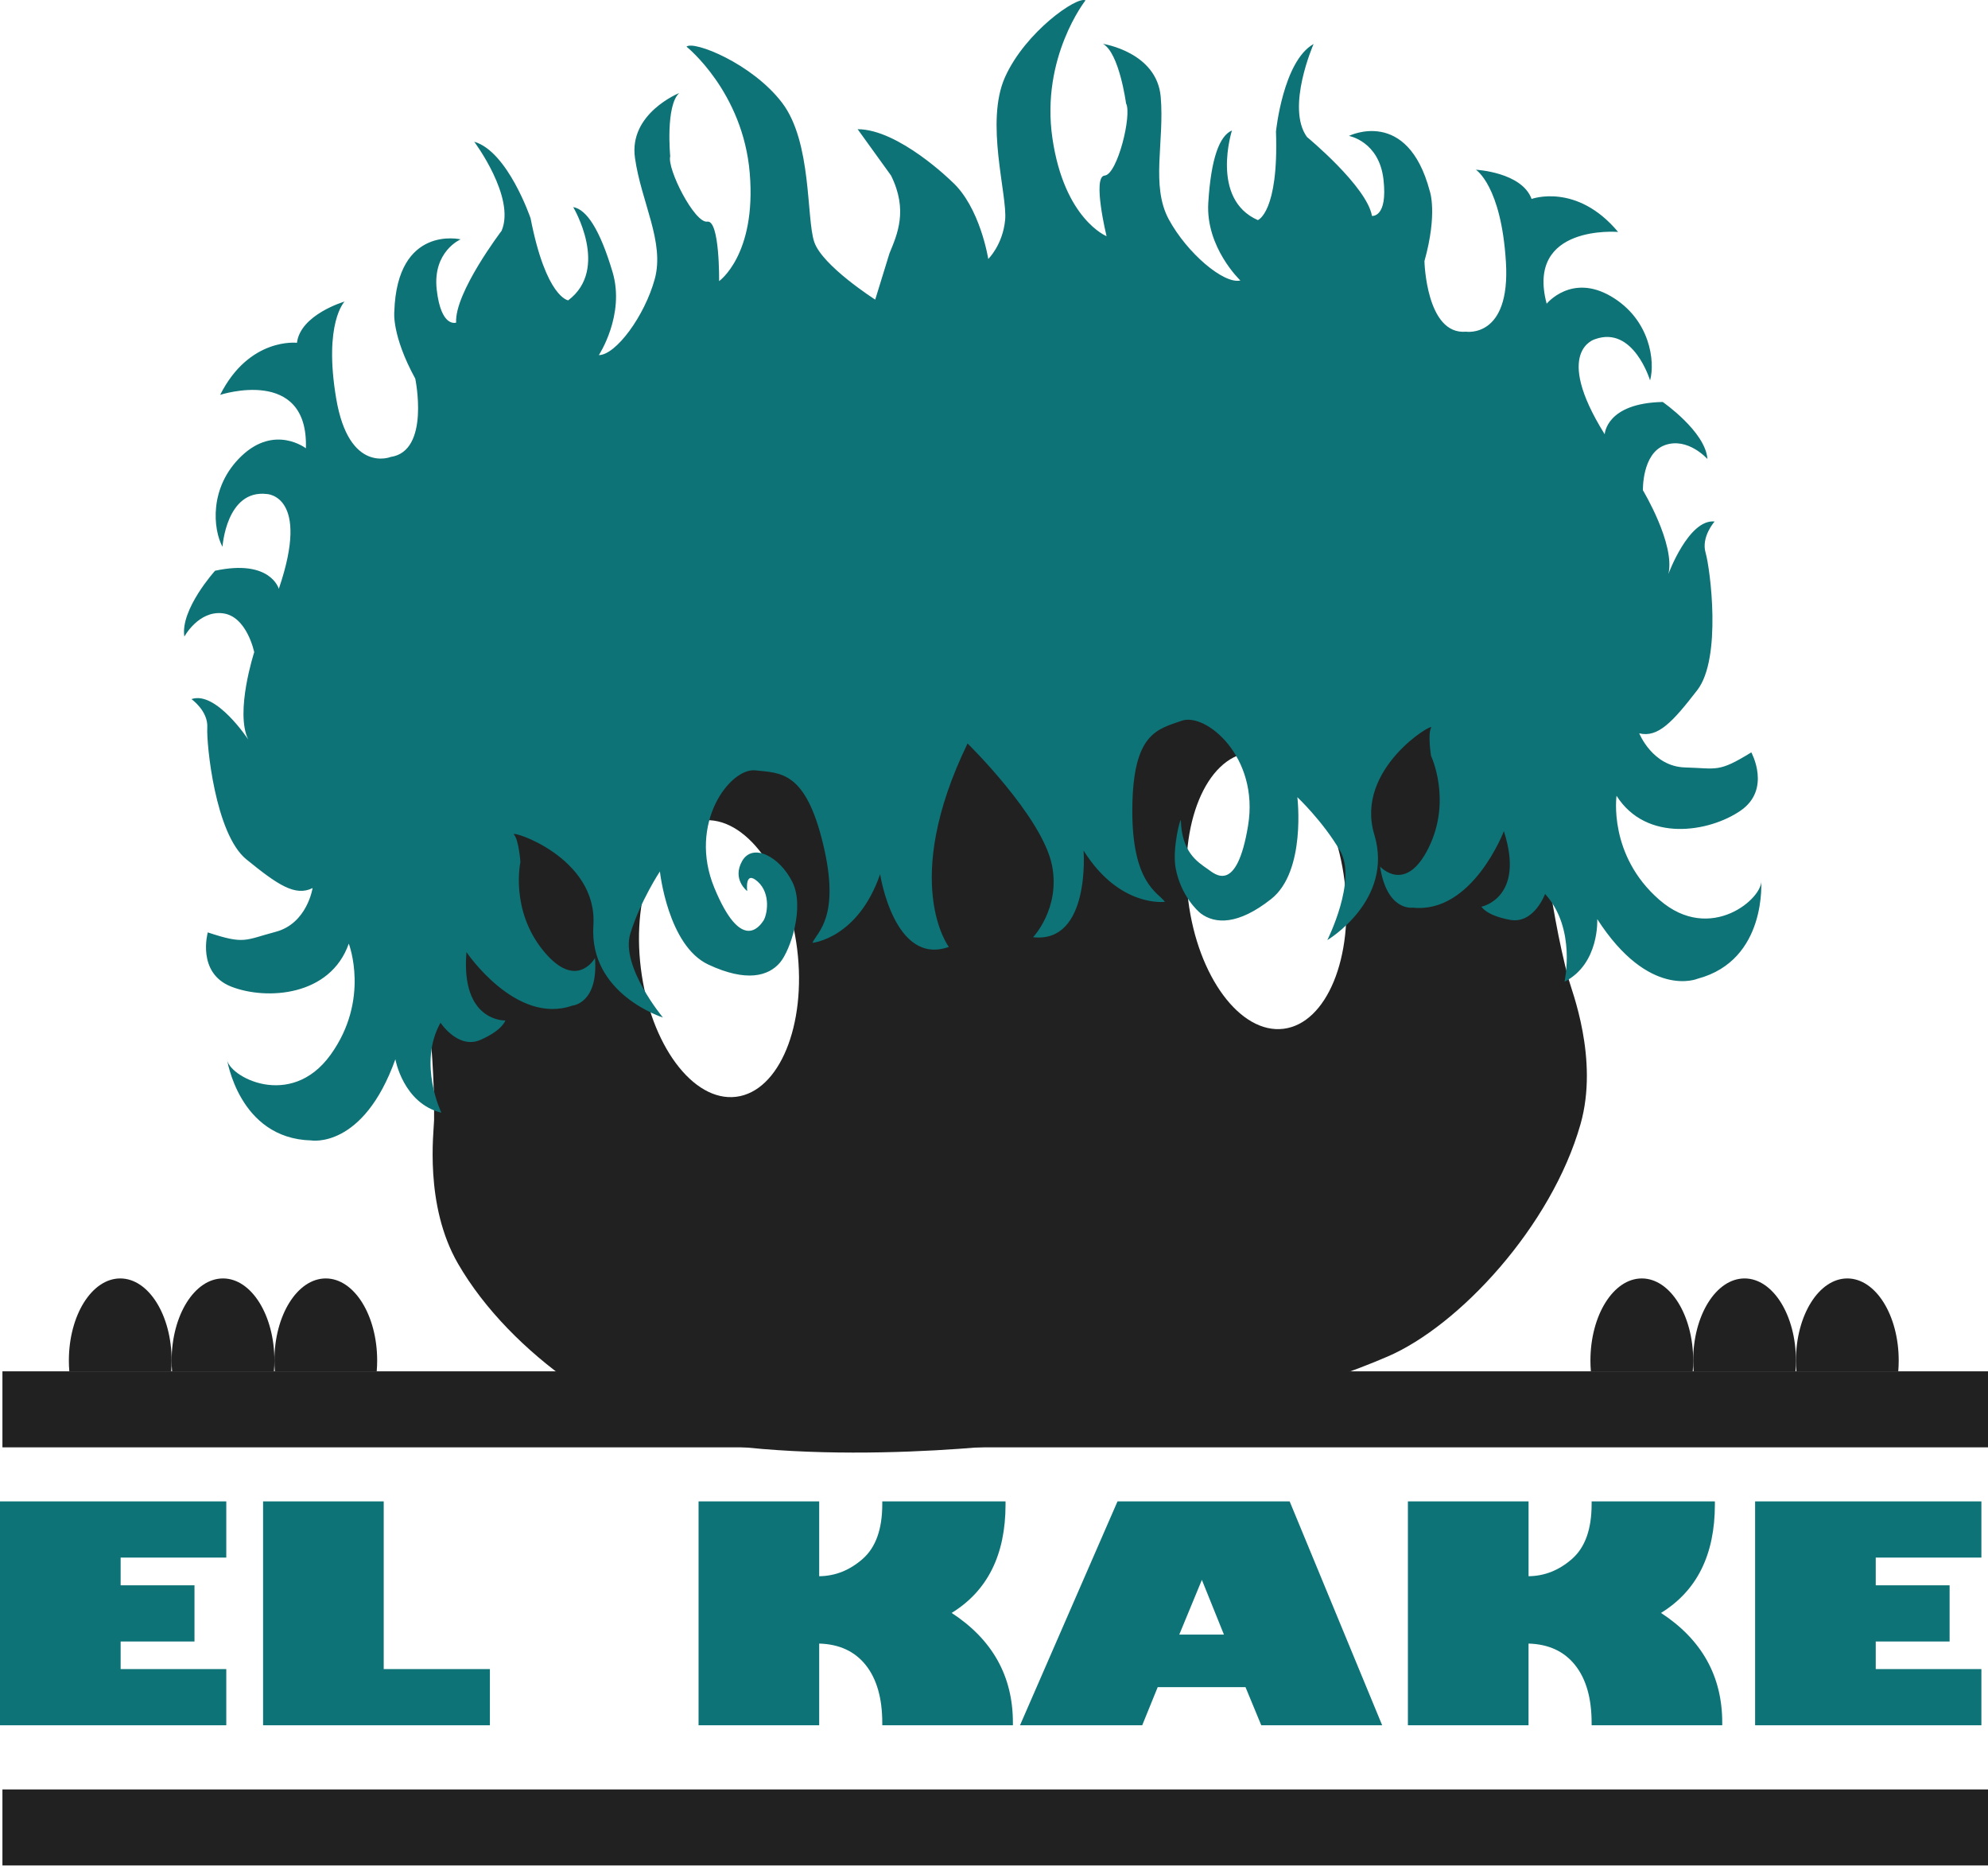
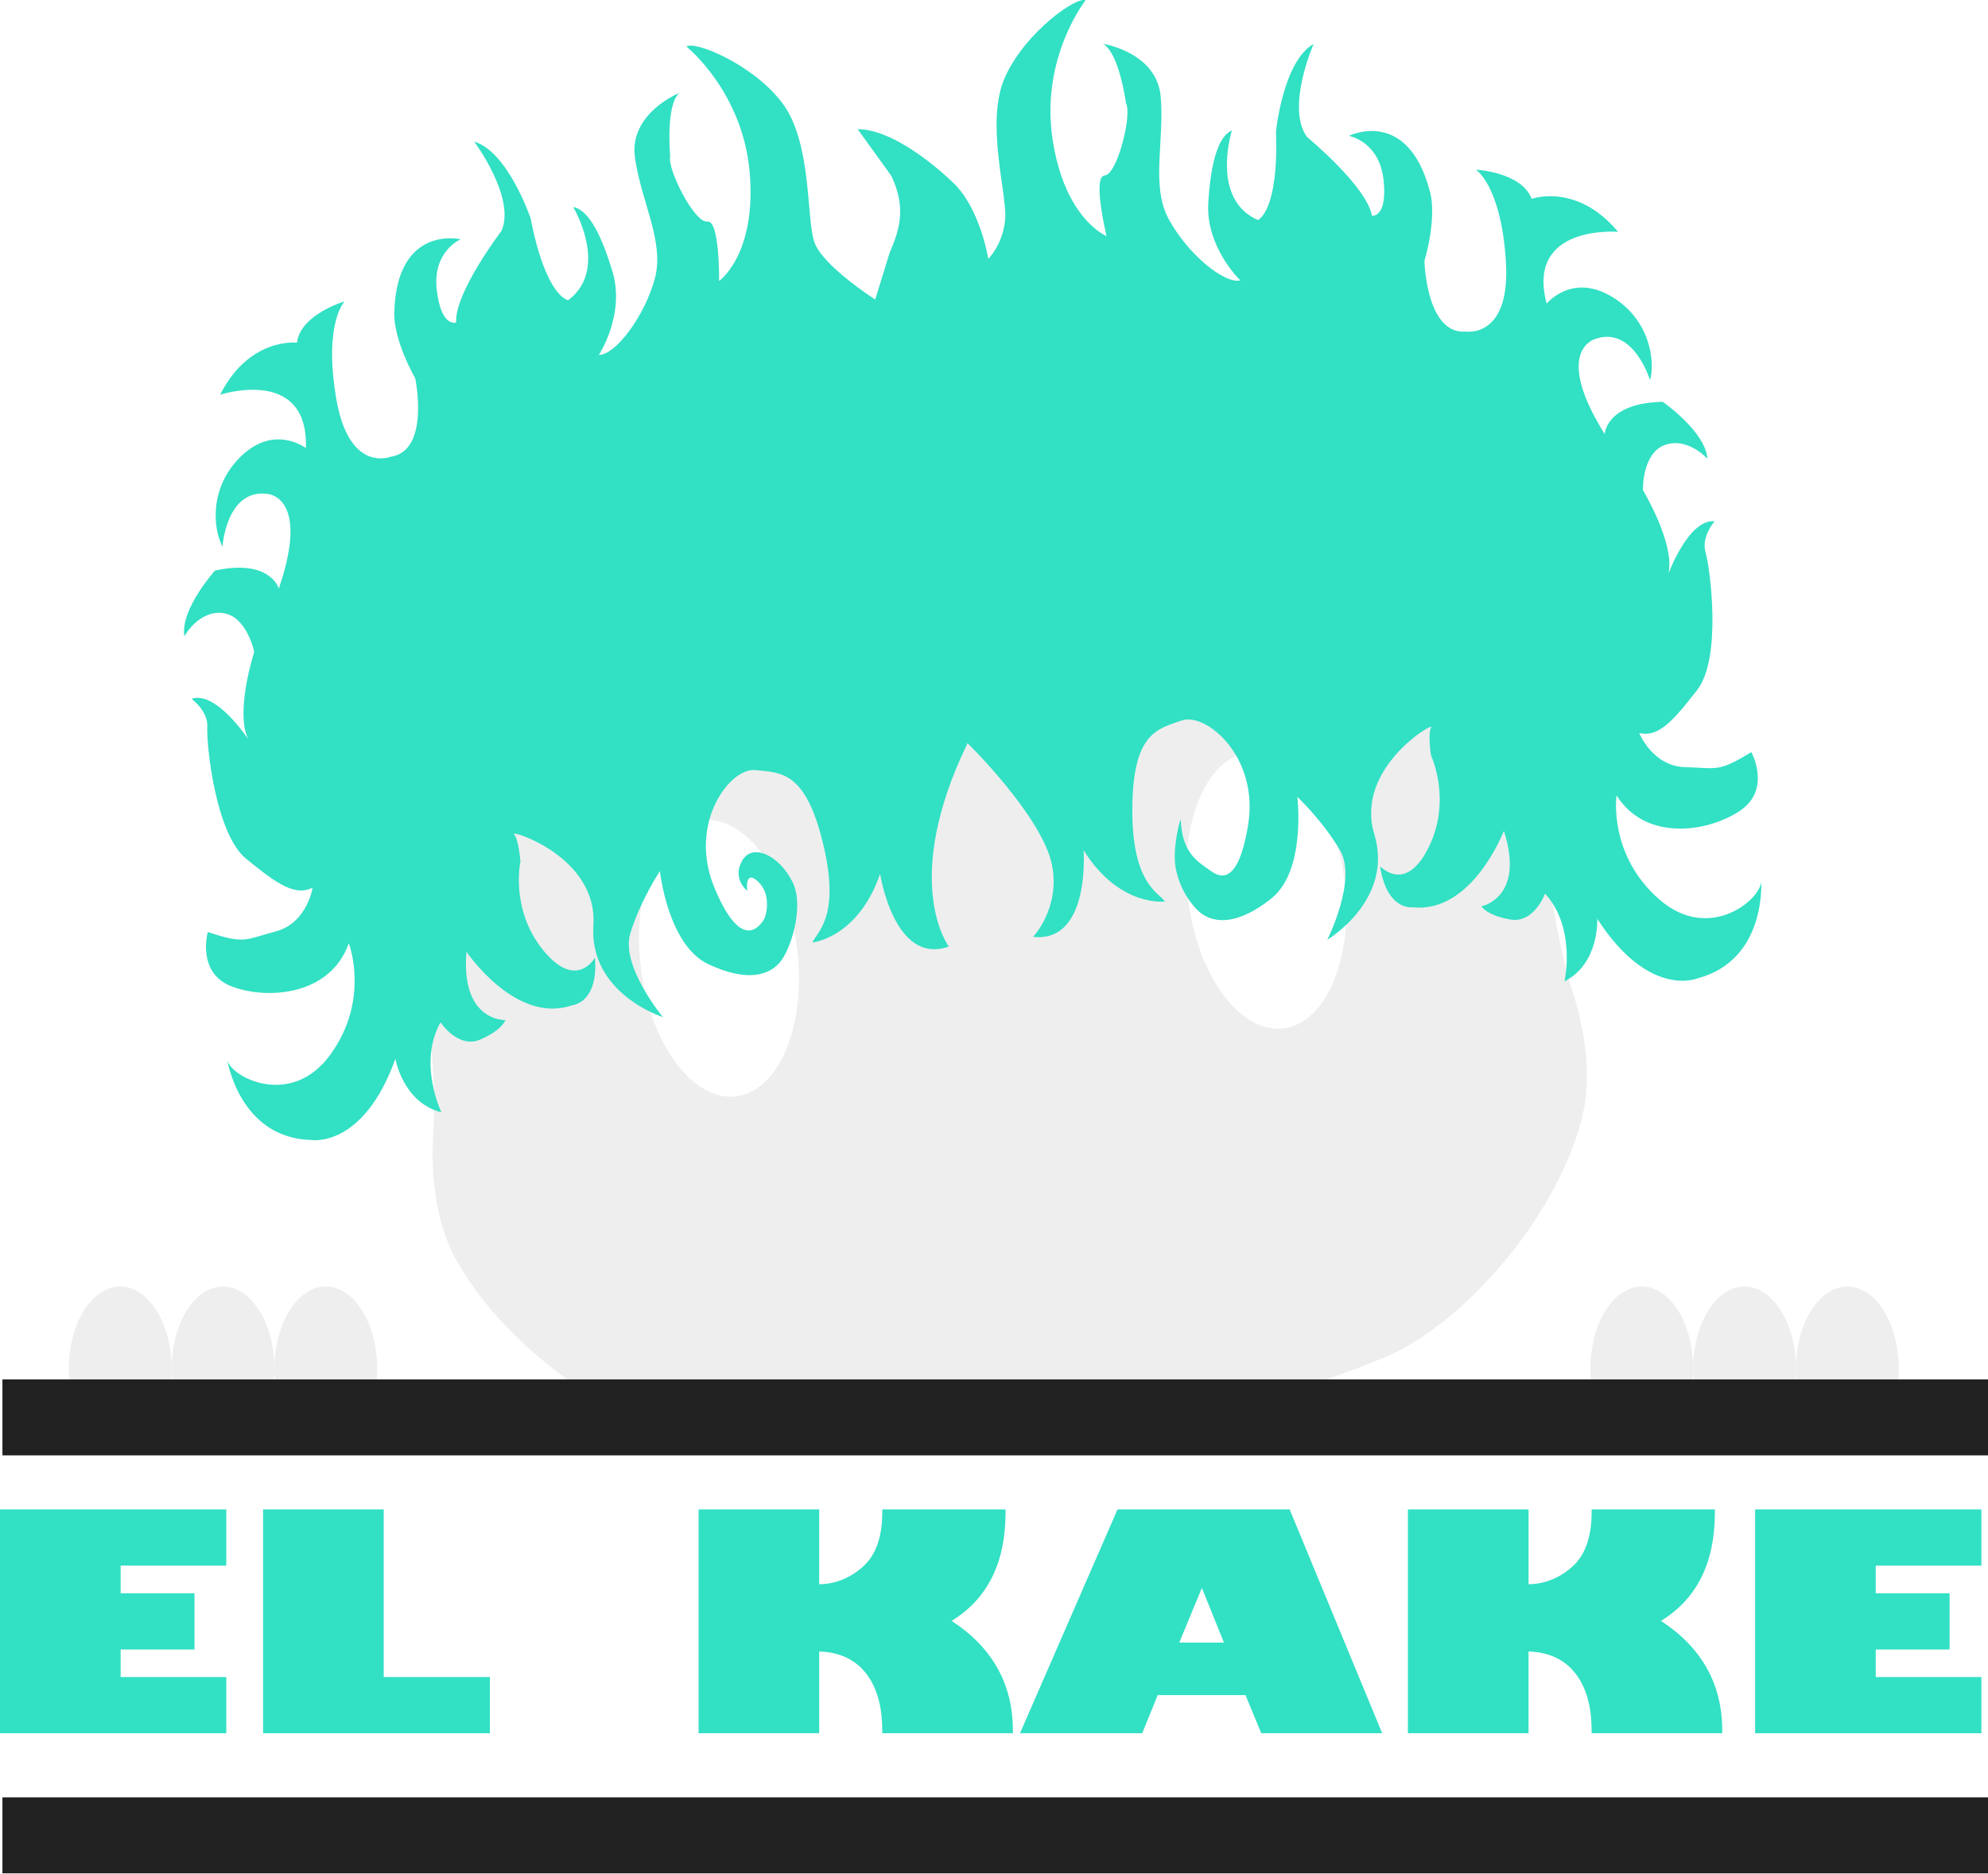
- <svg xmlns="http://www.w3.org/2000/svg" version="1.1" x="0px" y="0px" width="883.66px" height="828.98px" viewBox="0 0 883.66 828.98" style="overflow:visible;enable-background:new 0 0 883.66 828.98;" xml:space="preserve">
+ <svg xmlns="http://www.w3.org/2000/svg" version="1.1" x="0px" y="0px" width="883.66px" height="832.82px" viewBox="0 0 883.66 832.82" style="overflow:visible;enable-background:new 0 0 883.66 832.82;" xml:space="preserve">
  <style type="text/css">
	.st0{fill:#212121;}
- 	.st1{fill:#0D7377;}
- 	.st2{display:none;}
- 	.st3{display:inline;fill:#0D7377;}
+ 	.st1{fill:#EEEEEE;}
+ 	.st2{fill:#32E0C4;}
+ 	.st3{display:none;}
+ 	.st4{display:inline;fill:#32E0C4;}
</style>
  <defs>
</defs>
  <g>
    <g>
      <line class="st0" x1="416.25" y1="523.28" x2="476.14" y2="523.28" />
-       <path class="st0" d="M697.21,435.07c-8.92-33.43-12.84-76.61-12.84-76.61s-81.59-98.5-263.26-85.09    c-179.44,31.44-234.45,146.91-234.45,146.91s6.76,42.83,6.29,77.42c-0.07,4.98-4.47,37.71,10.62,63.83    c23.65,40.95,74.27,73.67,108.37,79.15c70.69,11.37,154.46-0.88,154.46-0.88s84.67-8.67,150.43-36.99    c31.72-13.66,72.79-57.77,85.71-103.26C710.77,470.54,698.49,439.88,697.21,435.07z M327.22,487.4    c-19.18,2.38-38.15-23.17-42.36-57.07s7.92-63.32,27.11-65.7c19.18-2.38,38.15,23.17,42.36,57.07S346.4,485.02,327.22,487.4z     M570.53,457.18c-19.18,2.38-38.15-23.17-42.36-57.07s7.92-63.32,27.11-65.7c19.18-2.38,38.15,23.17,42.36,57.07    S589.71,454.79,570.53,457.18z" />
+       <path class="st1" d="M697.21,435.07c-8.92-33.43-12.84-76.61-12.84-76.61s-81.59-98.5-263.26-85.09    c-179.44,31.44-234.45,146.91-234.45,146.91s6.76,42.83,6.29,77.42c-0.07,4.98-4.47,37.71,10.62,63.83    c23.65,40.95,74.27,73.67,108.37,79.15c70.69,11.37,154.46-0.88,154.46-0.88s84.67-8.67,150.43-36.99    c31.72-13.66,72.79-57.77,85.71-103.26C710.77,470.54,698.49,439.88,697.21,435.07z M327.22,487.4    c-19.18,2.38-38.15-23.17-42.36-57.07s7.92-63.32,27.11-65.7c19.18-2.38,38.15,23.17,42.36,57.07S346.4,485.02,327.22,487.4z     M570.53,457.18c-19.18,2.38-38.15-23.17-42.36-57.07s7.92-63.32,27.11-65.7c19.18-2.38,38.15,23.17,42.36,57.07    S589.71,454.79,570.53,457.18z" />
      <path class="st0" d="M206.79,389.55" />
      <g>
-         <path class="st1" d="M381.22,57.42c18.26,0,41.79,23.18,41.79,23.18c12.66,11.33,16.27,34.48,16.27,34.48s6.43-6.2,7.5-17.35     s-9.07-43.49,0-63.56c9.07-20.06,31.95-35.95,35.72-34.01c0,0-19.97,25.34-14.7,61.3s24.06,43.5,24.06,43.5     s-6.45-26.51-0.83-26.95c5.62-0.44,12.22-26.99,9.49-32.08c0,0-2.98-22.4-10.24-26.44c0,0,23.92,3.62,25.65,23.52     s-4.51,39.51,3.59,54.47s24.44,28.87,31.82,27.17c0,0-15.48-14.67-14.26-34.54s5.03-29.8,10.52-32.13c0,0-9.76,30.48,11.51,39.83     c0,0,9.32-3.41,8.06-39.36c0,0,3.13-31.26,16.72-38.9c0,0-12.43,28.28-2.94,41.33c0,0,26.62,21.96,28.89,35.08     c0,0,7.05,0.89,5.12-16.16S599.59,60.4,599.59,60.4s25.99-12.95,35.94,24.52c0,0,3.57,9.83-2.37,31.13     c0,0,0.75,32.91,18.49,31.35c0,0,19.79,3.1,17.73-30.9s-13.35-41.07-13.35-41.07s20.38,1.05,24.76,12.98     c0,0,20.04-7.37,38.45,14.66c0,0-41.18-3.49-31.75,31.9c0,0,10.99-13.55,28.55-3.31c17.56,10.24,19.72,29.12,17.41,37.39     c0,0-7.35-24.43-24.4-18.34c0,0-19.05,4.98,4.24,42.28c0,0,0.53-13.84,25.78-14.36c0,0,19.02,13.18,19.88,25.35     c0,0-8.73-9.86-18.93-6.16s-9.75,20.05-9.75,20.05s14.44,23.94,11.33,37.2c0,0,9.02-24.53,20.54-23.32c0,0-6.07,6.81-4.01,13.88     s7.26,46.9-3.69,61.05c-10.95,14.15-17.42,21.21-25.8,19.21c0,0,5.89,14.75,20.34,15.15c14.44,0.4,14.69,2.39,29.47-6.69     c0,0,9.04,16.42-4.8,25.92c-13.83,9.5-41.81,14.3-55.1-6.63c0,0-3.81,26.39,19.06,46.26c22.86,19.87,46.54-1.21,45.22-8.88     c0,0,2.9,35.64-28.24,43.91c0,0-21.59,9.24-44.62-26.49c0,0,1.09,19.85-14.55,27.84c0,0,5.38-23.68-8.64-39.02     c0,0-4.92,13.45-15.56,11.51c-10.64-1.94-12.72-5.85-12.72-5.85s19.55-3.78,9.97-33.56c0,0-14,36.76-40.46,33.99     c0,0-11.51,1.82-14.58-18.28c0,0,11.36,12.59,21.67-8.51c10.31-21.1,0.99-40.66,0.99-40.66s-1.54-9.83,0.05-12.54     c1.58-2.72-34.12,18.2-25.27,47.49s-20.88,46.92-20.88,46.92s13.34-26.52,5.69-39.67c-7.65-13.15-19.01-23.84-19.01-23.84     s4,32.9-11.63,45.25c-14.72,11.63-24.89,11.15-31.23,6.46c-1.52-1.12-8.94-8.02-11.22-20.1c-1.67-8.83,2.24-23.13,2.29-21.31     c0.45,14.08,7.17,18.31,12.04,21.71c3.05,2.13,12.77,11.33,17.84-19.34s-18.86-50.38-29.49-46.64     c-10.79,3.79-21.67,5.39-21.96,38.94s11.63,37.43,14.49,41.53c0,0-20.13,2.76-36.15-22.77c0,0,3.14,41.33-22.45,38.5     c0,0,12.18-12.79,8.43-31.86c-4.26-21.65-37.55-54.25-37.55-54.25c-30.02,61.93-8.33,90.42-8.33,90.42     c-24.28,8.65-30.54-32.32-30.54-32.32c-9.84,28.55-30.06,30.5-30.06,30.5c1.86-4.66,12.59-11.18,4.74-43.78     c-7.84-32.6-18.81-31.65-30.16-32.86c-11.19-1.19-30.05,23.51-18.2,52.21c11.85,28.7,20,17.22,21.73,14.72     c1.73-2.5,3.56-12.03-2.41-17.45c-5.97-5.43-4.72,4.16-4.72,4.16s-6.87-5.19-2.24-13.36c4.64-8.17,16.64-2.11,22.35,9.41     c5.5,11.09-0.89,30.25-5.52,35.71c-5.11,6.03-14.91,8.84-31.87,0.9c-17.99-8.42-21.52-41.38-21.52-41.38s-8.65,13.02-13.14,27.59     s14.48,37.32,14.48,37.32s-32.92-10.33-30.91-40.88s-37.46-42.7-35.31-40.42c2.15,2.28,2.87,12.2,2.87,12.2     s-4.66,21.19,10.13,39.36s23.02,3.3,23.02,3.3c1.55,20.28-10.07,21.15-10.07,21.15c-25.14,8.79-47.06-23.78-47.06-23.78     c-2.61,31.2,17.28,30.38,17.28,30.38s-1.14,4.29-11.06,8.63c-9.92,4.34-17.75-7.62-17.75-7.62c-10.2,18.16,0.38,39.98,0.38,39.98     c-17.03-4.18-20.45-23.75-20.45-23.75c-14.37,40.09-37.48,36.07-37.48,36.07c-32.18-0.88-37.39-36.25-37.39-36.25     c0.44,7.78,28.25,22.85,46.03-1.76s8.13-49.44,8.13-49.44c-8.22,23.44-36.55,25.2-52.16,19.14     c-15.61-6.06-10.51-24.13-10.51-24.13c16.44,5.44,16.23,3.45,30.21-0.27s16.38-19.44,16.38-19.44     c-7.72,3.88-15.61-1.5-29.46-12.77c-13.85-11.26-17.76-51.24-17.35-58.6c0.41-7.36-7.04-12.59-7.04-12.59     c10.94-3.84,25.25,17.97,25.25,17.97c-6.01-12.2,2.65-38.83,2.65-38.83s-3.25-16.02-14.01-17.28s-17.04,10.35-17.04,10.35     c-1.91-12.05,13.64-29.26,13.64-29.26c24.7-5.31,28.34,8.04,28.34,8.04c14.26-41.69-5.41-42.15-5.41-42.15     c-17.97-2-19.62,23.47-19.62,23.47c-4.11-7.52-6.26-26.4,8.53-40.42c14.79-14.01,28.54-3.35,28.54-3.35     c1.2-36.64-38.11-23.75-38.11-23.75c12.96-25.68,34.13-23.13,34.13-23.13c1.58-12.63,21.18-18.34,21.18-18.34     s-9.4,9.48-3.74,43.06s24.23,26,24.23,26c17.63-2.57,10.93-34.79,10.93-34.79c-10.59-19.36-9.32-29.76-9.32-29.76     c1.24-38.77,29.47-32.15,29.47-32.15s-12.57,5.39-10.61,22.44s8.62,14.56,8.62,14.56c-0.74-13.3,20.22-40.81,20.22-40.81     c6.29-14.9-12.18-39.57-12.18-39.57c14.95,4.31,25.05,34.02,25.05,34.02c6.88,35.29,16.72,36.47,16.72,36.47     c18.6-14,2.23-41.44,2.23-41.44c5.87,1,11.82,9.79,17.49,28.86s-6.1,36.92-6.1,36.92c7.56-0.05,20.35-17.35,24.85-33.79     c4.51-16.44-5.99-34.09-8.79-53.87s19.68-28.81,19.68-28.81c-6.16,5.61-4.01,28.1-4.01,28.1c-1.51,5.58,10.9,29.91,16.47,29.05     s5.27,26.43,5.27,26.43s16.59-11.67,13.62-47.9s-28.13-56.3-28.13-56.3c3.24-2.76,29.1,7.44,42.45,24.89     c13.36,17.45,10.77,51.27,14.33,61.89s27.11,25.65,27.11,25.65l6.35-20.6c3.44-8.36,8.34-19.14,0.67-34.57L381.22,57.42" />
-         <g class="st2">
-           <path class="st3" d="M388.59,163.04c-4.45-9.18-2.81-20.16,0.46-29.83c3.26-9.67,8.05-18.9,9.79-28.95      c2.98-17.24-4.01-35.84-17.61-46.84c15.19,5.34,30.89,11.33,41.79,23.18c12.87,13.99,16.91,33.8,19.33,52.66      c0.4,3.15,0.79,6.35,2.07,9.26c3.17,7.19,11.21,11.06,18.98,12.23" />
+         <path class="st2" d="M381.22,57.42c18.26,0,41.79,23.18,41.79,23.18c12.66,11.33,16.27,34.48,16.27,34.48s6.43-6.2,7.5-17.35     s-9.07-43.49,0-63.56c9.07-20.06,31.95-35.95,35.72-34.01c0,0-19.97,25.34-14.7,61.3s24.06,43.5,24.06,43.5     s-6.45-26.51-0.83-26.95c5.62-0.44,12.22-26.99,9.49-32.08c0,0-2.98-22.4-10.24-26.44c0,0,23.92,3.62,25.65,23.52     s-4.51,39.51,3.59,54.47s24.44,28.87,31.82,27.17c0,0-15.48-14.67-14.26-34.54s5.03-29.8,10.52-32.13c0,0-9.76,30.48,11.51,39.83     c0,0,9.32-3.41,8.06-39.36c0,0,3.13-31.26,16.72-38.9c0,0-12.43,28.28-2.94,41.33c0,0,26.62,21.96,28.89,35.08     c0,0,7.05,0.89,5.12-16.16S599.59,60.4,599.59,60.4s25.99-12.95,35.94,24.52c0,0,3.57,9.83-2.37,31.13     c0,0,0.75,32.91,18.49,31.35c0,0,19.79,3.1,17.73-30.9s-13.35-41.07-13.35-41.07s20.38,1.05,24.76,12.98     c0,0,20.04-7.37,38.45,14.66c0,0-41.18-3.49-31.75,31.9c0,0,10.99-13.55,28.55-3.31c17.56,10.24,19.72,29.12,17.41,37.39     c0,0-7.35-24.43-24.4-18.34c0,0-19.05,4.98,4.24,42.28c0,0,0.53-13.84,25.78-14.36c0,0,19.02,13.18,19.88,25.35     c0,0-8.73-9.86-18.93-6.16s-9.75,20.05-9.75,20.05s14.44,23.94,11.33,37.2c0,0,9.02-24.53,20.54-23.32c0,0-6.07,6.81-4.01,13.88     s7.26,46.9-3.69,61.05c-10.95,14.15-17.42,21.21-25.8,19.21c0,0,5.89,14.75,20.34,15.15c14.44,0.4,14.69,2.39,29.47-6.69     c0,0,9.04,16.42-4.8,25.92c-13.83,9.5-41.81,14.3-55.1-6.63c0,0-3.81,26.39,19.06,46.26c22.86,19.87,46.54-1.21,45.22-8.88     c0,0,2.9,35.64-28.24,43.91c0,0-21.59,9.24-44.62-26.49c0,0,1.09,19.85-14.55,27.84c0,0,5.38-23.68-8.64-39.02     c0,0-4.92,13.45-15.56,11.51c-10.64-1.94-12.72-5.85-12.72-5.85s19.55-3.78,9.97-33.56c0,0-14,36.76-40.46,33.99     c0,0-11.51,1.82-14.58-18.28c0,0,11.36,12.59,21.67-8.51c10.31-21.1,0.99-40.66,0.99-40.66s-1.54-9.83,0.05-12.54     c1.58-2.72-34.12,18.2-25.27,47.49s-20.88,46.92-20.88,46.92s13.34-26.52,5.69-39.67c-7.65-13.15-19.01-23.84-19.01-23.84     s4,32.9-11.63,45.25c-14.72,11.63-24.89,11.15-31.23,6.46c-1.52-1.12-8.94-8.02-11.22-20.1c-1.67-8.83,2.24-23.13,2.29-21.31     c0.45,14.08,7.17,18.31,12.04,21.71c3.05,2.13,12.77,11.33,17.84-19.34s-18.86-50.38-29.49-46.64     c-10.79,3.79-21.67,5.39-21.96,38.94s11.63,37.43,14.49,41.53c0,0-20.13,2.76-36.15-22.77c0,0,3.14,41.33-22.45,38.5     c0,0,12.18-12.79,8.43-31.86c-4.26-21.65-37.55-54.25-37.55-54.25c-30.02,61.93-8.33,90.42-8.33,90.42     c-24.28,8.65-30.54-32.32-30.54-32.32c-9.84,28.55-30.06,30.5-30.06,30.5c1.86-4.66,12.59-11.18,4.74-43.78     c-7.84-32.6-18.81-31.65-30.16-32.86c-11.19-1.19-30.05,23.51-18.2,52.21c11.85,28.7,20,17.22,21.73,14.72     c1.73-2.5,3.56-12.03-2.41-17.45c-5.97-5.43-4.72,4.16-4.72,4.16s-6.87-5.19-2.24-13.36c4.64-8.17,16.64-2.11,22.35,9.41     c5.5,11.09-0.89,30.25-5.52,35.71c-5.11,6.03-14.91,8.84-31.87,0.9c-17.99-8.42-21.52-41.38-21.52-41.38s-8.65,13.02-13.14,27.59     s14.48,37.32,14.48,37.32s-32.92-10.33-30.91-40.88s-37.46-42.7-35.31-40.42c2.15,2.28,2.87,12.2,2.87,12.2     s-4.66,21.19,10.13,39.36s23.02,3.3,23.02,3.3c1.55,20.28-10.07,21.15-10.07,21.15c-25.14,8.79-47.06-23.78-47.06-23.78     c-2.61,31.2,17.28,30.38,17.28,30.38s-1.14,4.29-11.06,8.63c-9.92,4.34-17.75-7.62-17.75-7.62c-10.2,18.16,0.38,39.98,0.38,39.98     c-17.03-4.18-20.45-23.75-20.45-23.75c-14.37,40.09-37.48,36.07-37.48,36.07c-32.18-0.88-37.39-36.25-37.39-36.25     c0.44,7.78,28.25,22.85,46.03-1.76s8.13-49.44,8.13-49.44c-8.22,23.44-36.55,25.2-52.16,19.14     c-15.61-6.06-10.51-24.13-10.51-24.13c16.44,5.44,16.23,3.45,30.21-0.27s16.38-19.44,16.38-19.44     c-7.72,3.88-15.61-1.5-29.46-12.77c-13.85-11.26-17.76-51.24-17.35-58.6c0.41-7.36-7.04-12.59-7.04-12.59     c10.94-3.84,25.25,17.97,25.25,17.97c-6.01-12.2,2.65-38.83,2.65-38.83s-3.25-16.02-14.01-17.28s-17.04,10.35-17.04,10.35     c-1.91-12.05,13.64-29.26,13.64-29.26c24.7-5.31,28.34,8.04,28.34,8.04c14.26-41.69-5.41-42.15-5.41-42.15     c-17.97-2-19.62,23.47-19.62,23.47c-4.11-7.52-6.26-26.4,8.53-40.42c14.79-14.01,28.54-3.35,28.54-3.35     c1.2-36.64-38.11-23.75-38.11-23.75c12.96-25.68,34.13-23.13,34.13-23.13c1.58-12.63,21.18-18.34,21.18-18.34     s-9.4,9.48-3.74,43.06s24.23,26,24.23,26c17.63-2.57,10.93-34.79,10.93-34.79c-10.59-19.36-9.32-29.76-9.32-29.76     c1.24-38.77,29.47-32.15,29.47-32.15s-12.57,5.39-10.61,22.44s8.62,14.56,8.62,14.56c-0.74-13.3,20.22-40.81,20.22-40.81     c6.29-14.9-12.18-39.57-12.18-39.57c14.95,4.31,25.05,34.02,25.05,34.02c6.88,35.29,16.72,36.47,16.72,36.47     c18.6-14,2.23-41.44,2.23-41.44c5.87,1,11.82,9.79,17.49,28.86s-6.1,36.92-6.1,36.92c7.56-0.05,20.35-17.35,24.85-33.79     c4.51-16.44-5.99-34.09-8.79-53.87s19.68-28.81,19.68-28.81c-6.16,5.61-4.01,28.1-4.01,28.1c-1.51,5.58,10.9,29.91,16.47,29.05     s5.27,26.43,5.27,26.43s16.59-11.67,13.62-47.9s-28.13-56.3-28.13-56.3c3.24-2.76,29.1,7.44,42.45,24.89     c13.36,17.45,10.77,51.27,14.33,61.89s27.11,25.65,27.11,25.65l6.35-20.6c3.44-8.36,8.34-19.14,0.67-34.57L381.22,57.42" />
+         <g class="st3">
+           <path class="st4" d="M388.59,163.04c-4.45-9.18-2.81-20.16,0.46-29.83c3.26-9.67,8.05-18.9,9.79-28.95      c2.98-17.24-4.01-35.84-17.61-46.84c15.19,5.34,30.89,11.33,41.79,23.18c12.87,13.99,16.91,33.8,19.33,52.66      c0.4,3.15,0.79,6.35,2.07,9.26c3.17,7.19,11.21,11.06,18.98,12.23" />
        </g>
        <g>
-           <path class="st1" d="M647.63,213.61c0.92-5.86,10.03-6.57,14.17-2.32c4.14,4.25,4.75,10.68,5.69,16.54      c3.81,23.72,17.84,46.43,39.32,57.17c-13.58,12.58-36.56,13.3-50.89,1.58c-3.75-3.07-6.89-6.8-10.14-10.4      c-5.94-6.58-12.51-12.89-20.63-16.43c-8.12-3.54-18.11-3.88-25.44,1.1" />
+           <path class="st2" d="M647.63,213.61c0.92-5.86,10.03-6.57,14.17-2.32c4.14,4.25,4.75,10.68,5.69,16.54      c3.81,23.72,17.84,46.43,39.32,57.17c-13.58,12.58-36.56,13.3-50.89,1.58c-3.75-3.07-6.89-6.8-10.14-10.4      c-5.94-6.58-12.51-12.89-20.63-16.43c-8.12-3.54-18.11-3.88-25.44,1.1" />
        </g>
        <g>
-           <path class="st1" d="M526.53,193.11c-3.61,0.33-7.06,1.97-9.67,4.49c-5.58,5.39-6.77,13.98-5.83,21.68s3.67,15.1,4.64,22.8      c2.52,19.84-7.89,40.72-25.24,50.67c10.42-2.14,19.44-8.4,28.13-14.52c13.12-9.24,27.28-20.03,30.28-35.78      c0.81-4.28,0.73-8.69,1.62-12.95c1.87-8.95,8.25-16.83,16.61-20.51" />
+           <path class="st2" d="M526.53,193.11c-3.61,0.33-7.06,1.97-9.67,4.49c-5.58,5.39-6.77,13.98-5.83,21.68s3.67,15.1,4.64,22.8      c2.52,19.84-7.89,40.72-25.24,50.67c10.42-2.14,19.44-8.4,28.13-14.52c13.12-9.24,27.28-20.03,30.28-35.78      c0.81-4.28,0.73-8.69,1.62-12.95c1.87-8.95,8.25-16.83,16.61-20.51" />
        </g>
        <g>
-           <path class="st1" d="M286.98,243.14c-2.29,7.03-8.97,11.77-12.1,18.46c-7.07,15.08,5.94,32.71,2.85,49.08      c-0.9,4.73-3.11,9.1-5.38,13.35c-3.28,6.13-6.79,12.25-11.71,17.16c-4.92,4.91-11.45,8.56-18.4,8.66      c11.8-10.35,12.18-28.61,8.81-43.94c-3.37-15.33-9.58-30.58-7.7-46.16c0.99-8.22,4.21-16,7.79-23.47" />
+           <path class="st2" d="M286.98,243.14c-2.29,7.03-8.97,11.77-12.1,18.46c-7.07,15.08,5.94,32.71,2.85,49.08      c-0.9,4.73-3.11,9.1-5.38,13.35c-3.28,6.13-6.79,12.25-11.71,17.16c-4.92,4.91-11.45,8.56-18.4,8.66      c11.8-10.35,12.18-28.61,8.81-43.94c-3.37-15.33-9.58-30.58-7.7-46.16c0.99-8.22,4.21-16,7.79-23.47" />
        </g>
        <g>
-           <path class="st1" d="M195.66,271.75c-3.26,0.21-5.7,3.33-6.37,6.53c-0.67,3.2-0.02,6.5,0.39,9.74      c1.81,14.56-1.64,29.72-9.58,42.07c-7.23,11.24-18.44,21.35-18.68,34.71c-0.13,7.38,3.54,14.73,9.52,19.06      c-0.51-10.03,3.58-20.2,10.89-27.08c6.22-5.86,14.32-9.2,21.69-13.53c7.36-4.34,14.51-10.39,16.47-18.71      c1.74-7.39-0.93-15-2.11-22.5c-1.35-8.61-0.7-17.52,1.88-25.84" />
+           <path class="st2" d="M195.66,271.75c-3.26,0.21-5.7,3.33-6.37,6.53c-0.67,3.2-0.02,6.5,0.39,9.74      c1.81,14.56-1.64,29.72-9.58,42.07c-7.23,11.24-18.44,21.35-18.68,34.71c-0.13,7.38,3.54,14.73,9.52,19.06      c-0.51-10.03,3.58-20.2,10.89-27.08c6.22-5.86,14.32-9.2,21.69-13.53c7.36-4.34,14.51-10.39,16.47-18.71      c1.74-7.39-0.93-15-2.11-22.5c-1.35-8.61-0.7-17.52,1.88-25.84" />
        </g>
        <g>
-           <path class="st1" d="M367.33,229.29c-3.87,3.33-6.65,7.9-7.85,12.86c-1.48,6.12-0.56,12.53-0.99,18.81      c-1.08,15.8-11.44,30.61-25.91,37.05c18.96,2.24,38.63-2.22,54.77-12.41c8.07-5.1,15.52-11.93,18.86-20.88      c3.36-9,2.29-19.35,6.5-27.99c4.14-8.51,13.5-14.21,22.96-14" />
+           <path class="st2" d="M367.33,229.29c-3.87,3.33-6.65,7.9-7.85,12.86c-1.48,6.12-0.56,12.53-0.99,18.81      c-1.08,15.8-11.44,30.61-25.91,37.05c18.96,2.24,38.63-2.22,54.77-12.41c8.07-5.1,15.52-11.93,18.86-20.88      c3.36-9,2.29-19.35,6.5-27.99c4.14-8.51,13.5-14.21,22.96-14" />
        </g>
      </g>
    </g>
    <g>
      <g>
-         <path class="st0" d="M76.09,609.4c0.13-1.56,0.2-3.15,0.2-4.76c0-20.17-10.23-36.52-22.84-36.52s-22.84,16.35-22.84,36.52     c0,1.62,0.07,3.2,0.2,4.76H76.09z" />
-         <path class="st0" d="M121.77,609.4c0.13-1.56,0.2-3.15,0.2-4.76c0-20.17-10.23-36.52-22.84-36.52s-22.84,16.35-22.84,36.52     c0,1.62,0.07,3.2,0.2,4.76H121.77z" />
-         <path class="st0" d="M167.45,609.4c0.13-1.56,0.2-3.15,0.2-4.76c0-20.17-10.23-36.52-22.84-36.52s-22.84,16.35-22.84,36.52     c0,1.62,0.07,3.2,0.2,4.76H167.45z" />
+         <path class="st1" d="M76.09,613.23c0.13-1.56,0.2-3.15,0.2-4.76c0-20.17-10.23-36.52-22.84-36.52s-22.84,16.35-22.84,36.52     c0,1.62,0.07,3.2,0.2,4.76H76.09z" />
+         <path class="st1" d="M121.77,613.23c0.13-1.56,0.2-3.15,0.2-4.76c0-20.17-10.23-36.52-22.84-36.52s-22.84,16.35-22.84,36.52     c0,1.62,0.07,3.2,0.2,4.76H121.77z" />
+         <path class="st1" d="M167.45,613.23c0.13-1.56,0.2-3.15,0.2-4.76c0-20.17-10.23-36.52-22.84-36.52s-22.84,16.35-22.84,36.52     c0,1.62,0.07,3.2,0.2,4.76H167.45z" />
      </g>
      <g>
-         <path class="st0" d="M752.42,609.4c0.13-1.56,0.2-3.15,0.2-4.76c0-20.17-10.23-36.52-22.84-36.52s-22.84,16.35-22.84,36.52     c0,1.62,0.07,3.2,0.2,4.76H752.42z" />
-         <path class="st0" d="M798.09,609.4c0.13-1.56,0.2-3.15,0.2-4.76c0-20.17-10.23-36.52-22.84-36.52s-22.84,16.35-22.84,36.52     c0,1.62,0.07,3.2,0.2,4.76H798.09z" />
-         <path class="st0" d="M843.77,609.4c0.13-1.56,0.2-3.15,0.2-4.76c0-20.17-10.23-36.52-22.84-36.52s-22.84,16.35-22.84,36.52     c0,1.62,0.07,3.2,0.2,4.76H843.77z" />
+         <path class="st1" d="M752.42,613.23c0.13-1.56,0.2-3.15,0.2-4.76c0-20.17-10.23-36.52-22.84-36.52s-22.84,16.35-22.84,36.52     c0,1.62,0.07,3.2,0.2,4.76H752.42z" />
+         <path class="st1" d="M798.09,613.23c0.13-1.56,0.2-3.15,0.2-4.76c0-20.17-10.23-36.52-22.84-36.52s-22.84,16.35-22.84,36.52     c0,1.62,0.07,3.2,0.2,4.76H798.09z" />
+         <path class="st1" d="M843.77,613.23c0.13-1.56,0.2-3.15,0.2-4.76c0-20.17-10.23-36.52-22.84-36.52s-22.84,16.35-22.84,36.52     c0,1.62,0.07,3.2,0.2,4.76H843.77z" />
      </g>
    </g>
    <g>
-       <path class="st1" d="M53.62,741.72h46.96v24.97H0v-99.49h100.58v24.97H53.62v12.32h32.83v24.97H53.62V741.72z" />
-       <path class="st1" d="M217.76,766.69H116.94v-99.49h53.62v74.52h47.2V766.69z" />
-       <path class="st1" d="M310.51,667.21h53.62v33.25c7.16-0.09,13.63-2.67,19.39-7.76c5.76-5.09,8.65-13.17,8.65-24.25v-1.24h54.79    v1.37c0,22.3-7.98,38.36-23.95,48.18c18.15,11.87,27.22,28.12,27.22,48.76v1.17h-58.06v-1.04c0-10.95-2.44-19.5-7.3-25.65    c-4.87-6.15-11.78-9.36-20.74-9.62v36.31h-53.62V667.21z" />
-       <path class="st1" d="M514.6,749.74l-6.89,16.95h-54.32l43.34-99.49h76.52l41.12,99.49h-53.74l-7.01-16.95H514.6z M524.18,726.4    h19.86l-9.81-24.32L524.18,726.4z" />
-       <path class="st1" d="M625.82,667.21h53.62v33.25c7.16-0.09,13.63-2.67,19.39-7.76c5.76-5.09,8.64-13.17,8.64-24.25v-1.24h54.79    v1.37c0,22.3-7.98,38.36-23.95,48.18c18.15,11.87,27.22,28.12,27.22,48.76v1.17h-58.06v-1.04c0-10.95-2.43-19.5-7.3-25.65    c-4.87-6.15-11.78-9.36-20.74-9.62v36.31h-53.62V667.21z" />
-       <path class="st1" d="M833.76,741.72h46.96v24.97H780.14v-99.49h100.58v24.97h-46.96v12.32h32.83v24.97h-32.83V741.72z" />
+       <path class="st2" d="M53.62,745.56h46.96v24.97H0v-99.49h100.58v24.97H53.62v12.32h32.83v24.97H53.62V745.56z" />
+       <path class="st2" d="M217.76,770.53H116.94v-99.49h53.62v74.52h47.2V770.53z" />
+       <path class="st2" d="M310.51,671.04h53.62v33.25c7.16-0.09,13.63-2.67,19.39-7.76c5.76-5.09,8.65-13.17,8.65-24.25v-1.24h54.79    v1.37c0,22.3-7.98,38.36-23.95,48.18c18.15,11.87,27.22,28.12,27.22,48.76v1.17h-58.06v-1.04c0-10.95-2.44-19.5-7.3-25.65    c-4.87-6.15-11.78-9.36-20.74-9.62v36.31h-53.62V671.04z" />
+       <path class="st2" d="M514.6,753.58l-6.89,16.95h-54.32l43.34-99.49h76.52l41.12,99.49h-53.74l-7.01-16.95H514.6z M524.18,730.24    h19.86l-9.81-24.32L524.18,730.24z" />
+       <path class="st2" d="M625.82,671.04h53.62v33.25c7.16-0.09,13.63-2.67,19.39-7.76c5.76-5.09,8.64-13.17,8.64-24.25v-1.24h54.79    v1.37c0,22.3-7.98,38.36-23.95,48.18c18.15,11.87,27.22,28.12,27.22,48.76v1.17h-58.06v-1.04c0-10.95-2.43-19.5-7.3-25.65    c-4.87-6.15-11.78-9.36-20.74-9.62v36.31h-53.62V671.04z" />
+       <path class="st2" d="M833.76,745.56h46.96v24.97H780.14v-99.49h100.58v24.97h-46.96v12.32h32.83v24.97h-32.83V745.56z" />
    </g>
-     <rect x="1.08" y="609.4" class="st0" width="882.58" height="33.78" />
-     <rect x="1.08" y="795.2" class="st0" width="882.58" height="33.78" />
+     <rect x="1.08" y="613.23" class="st0" width="882.58" height="33.78" />
+     <rect x="1.08" y="799.04" class="st0" width="882.58" height="33.78" />
  </g>
</svg>
